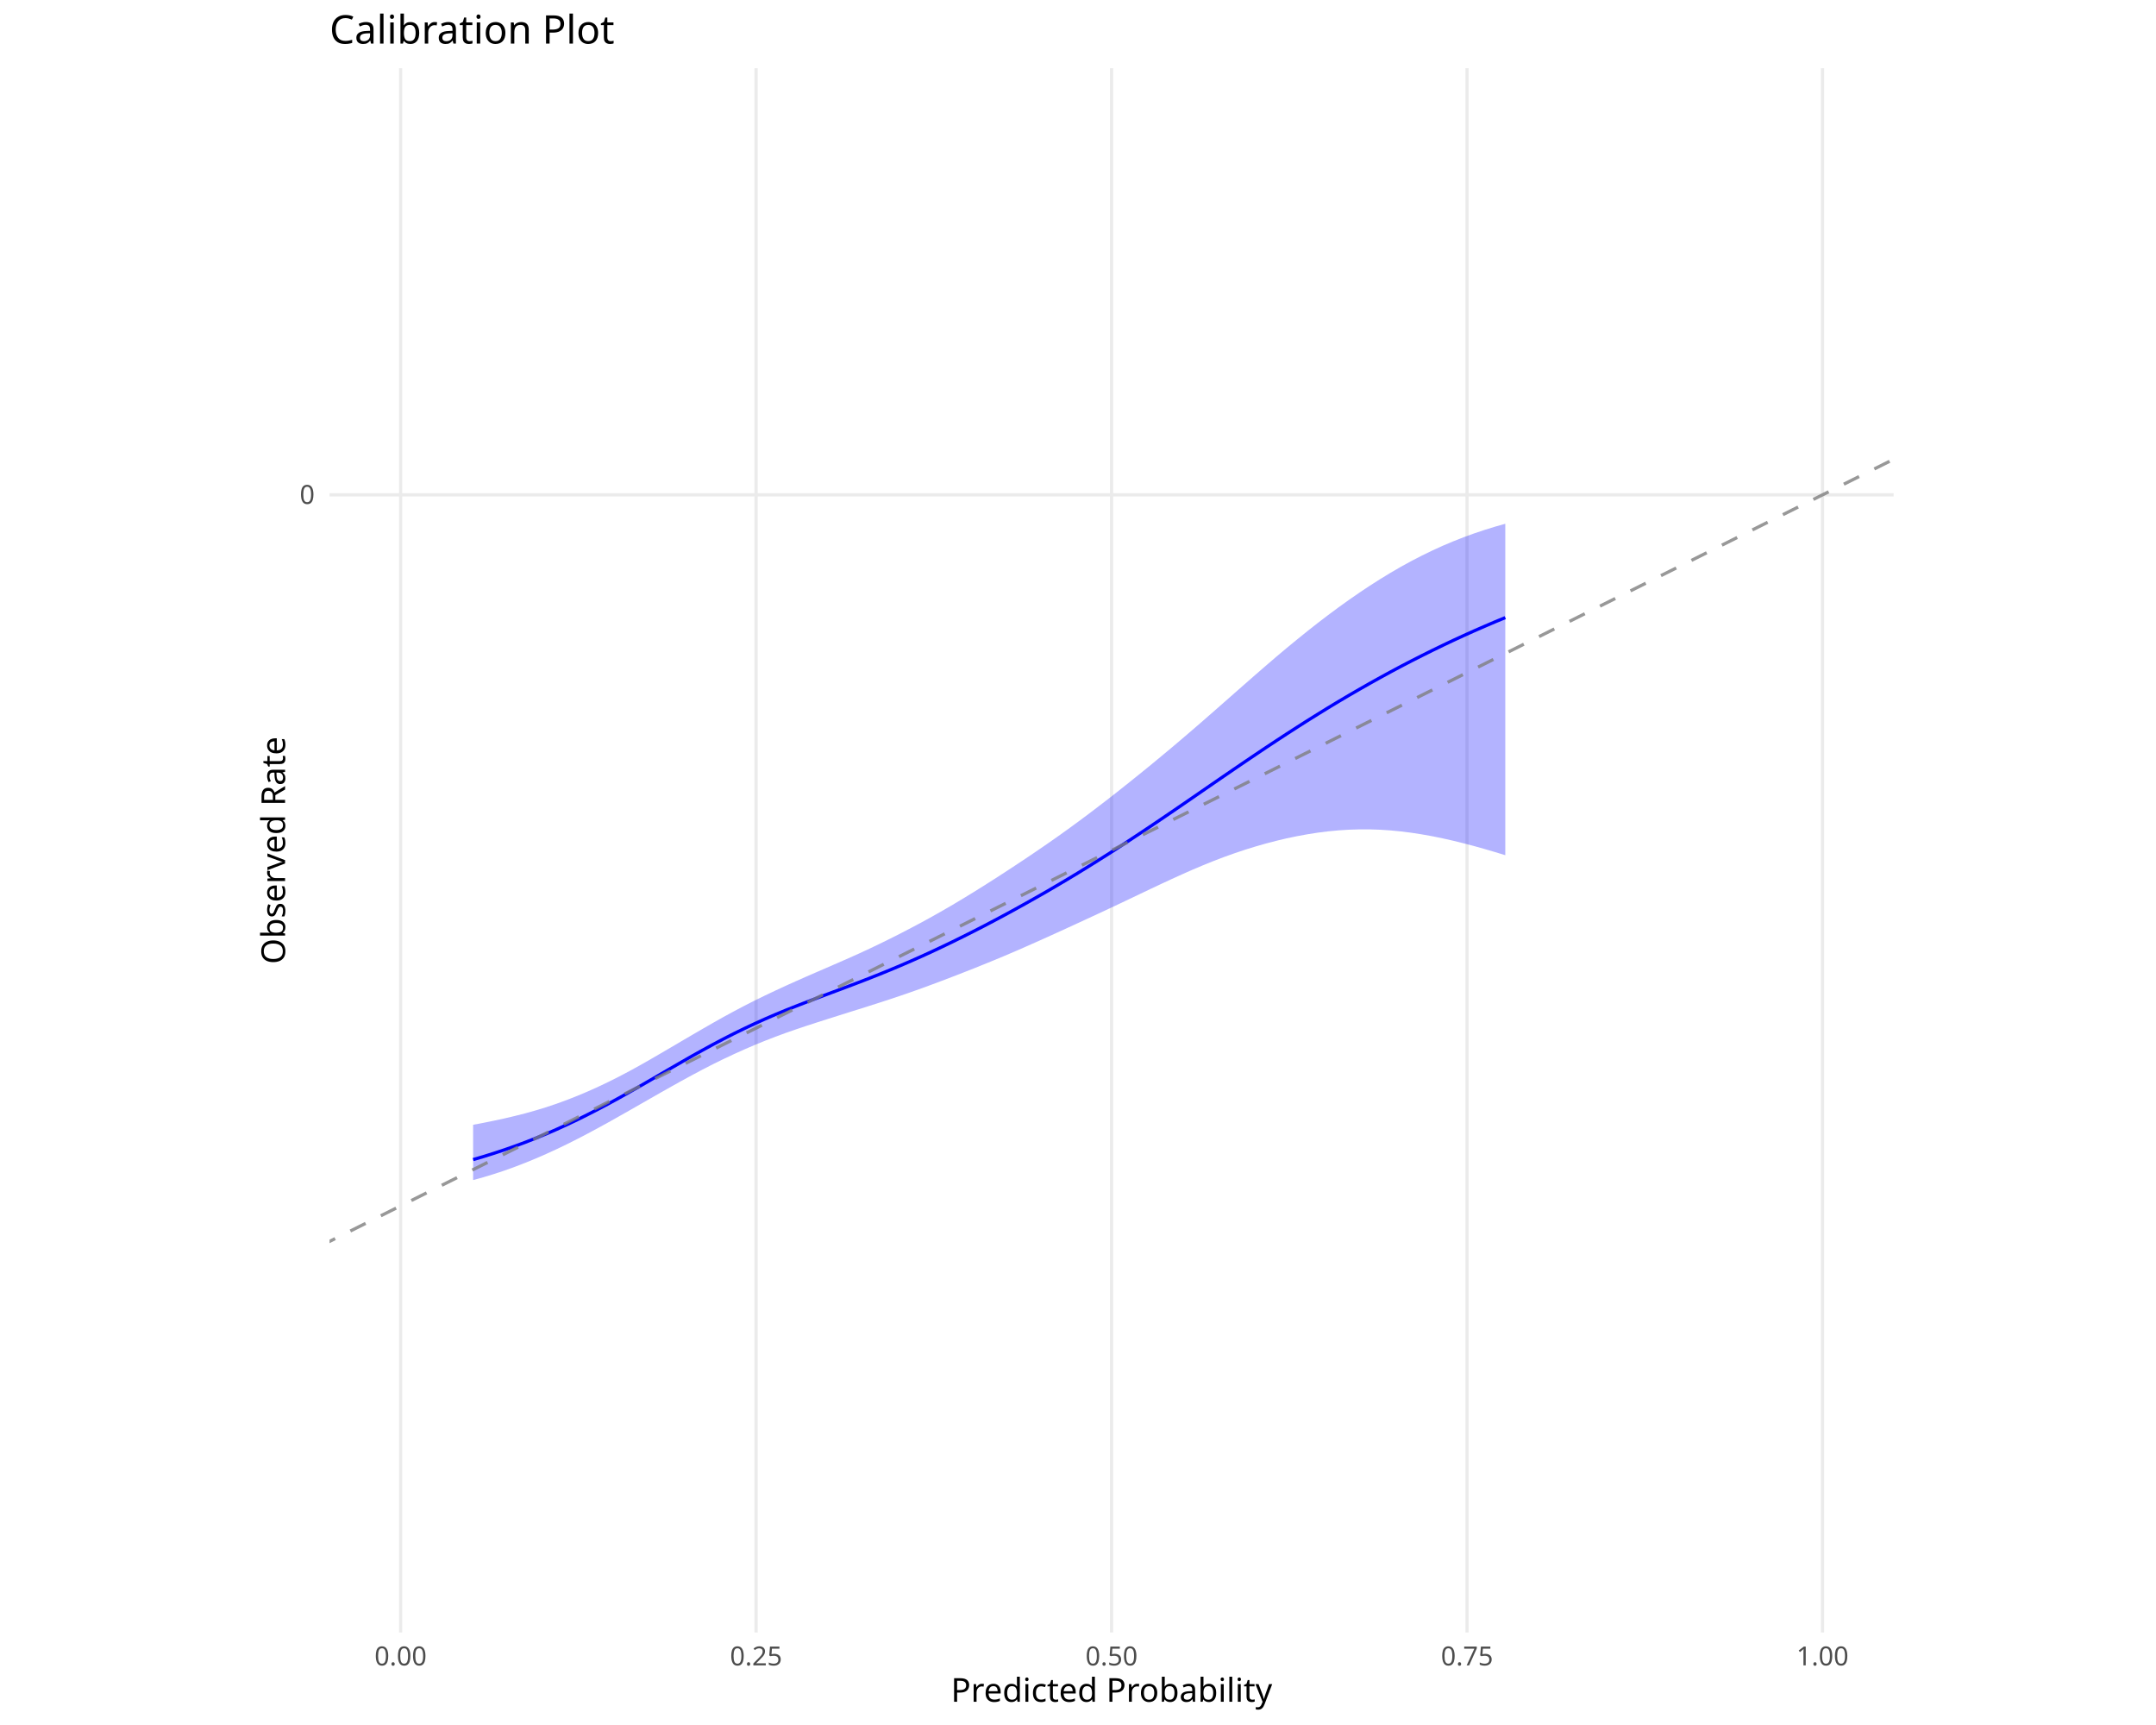
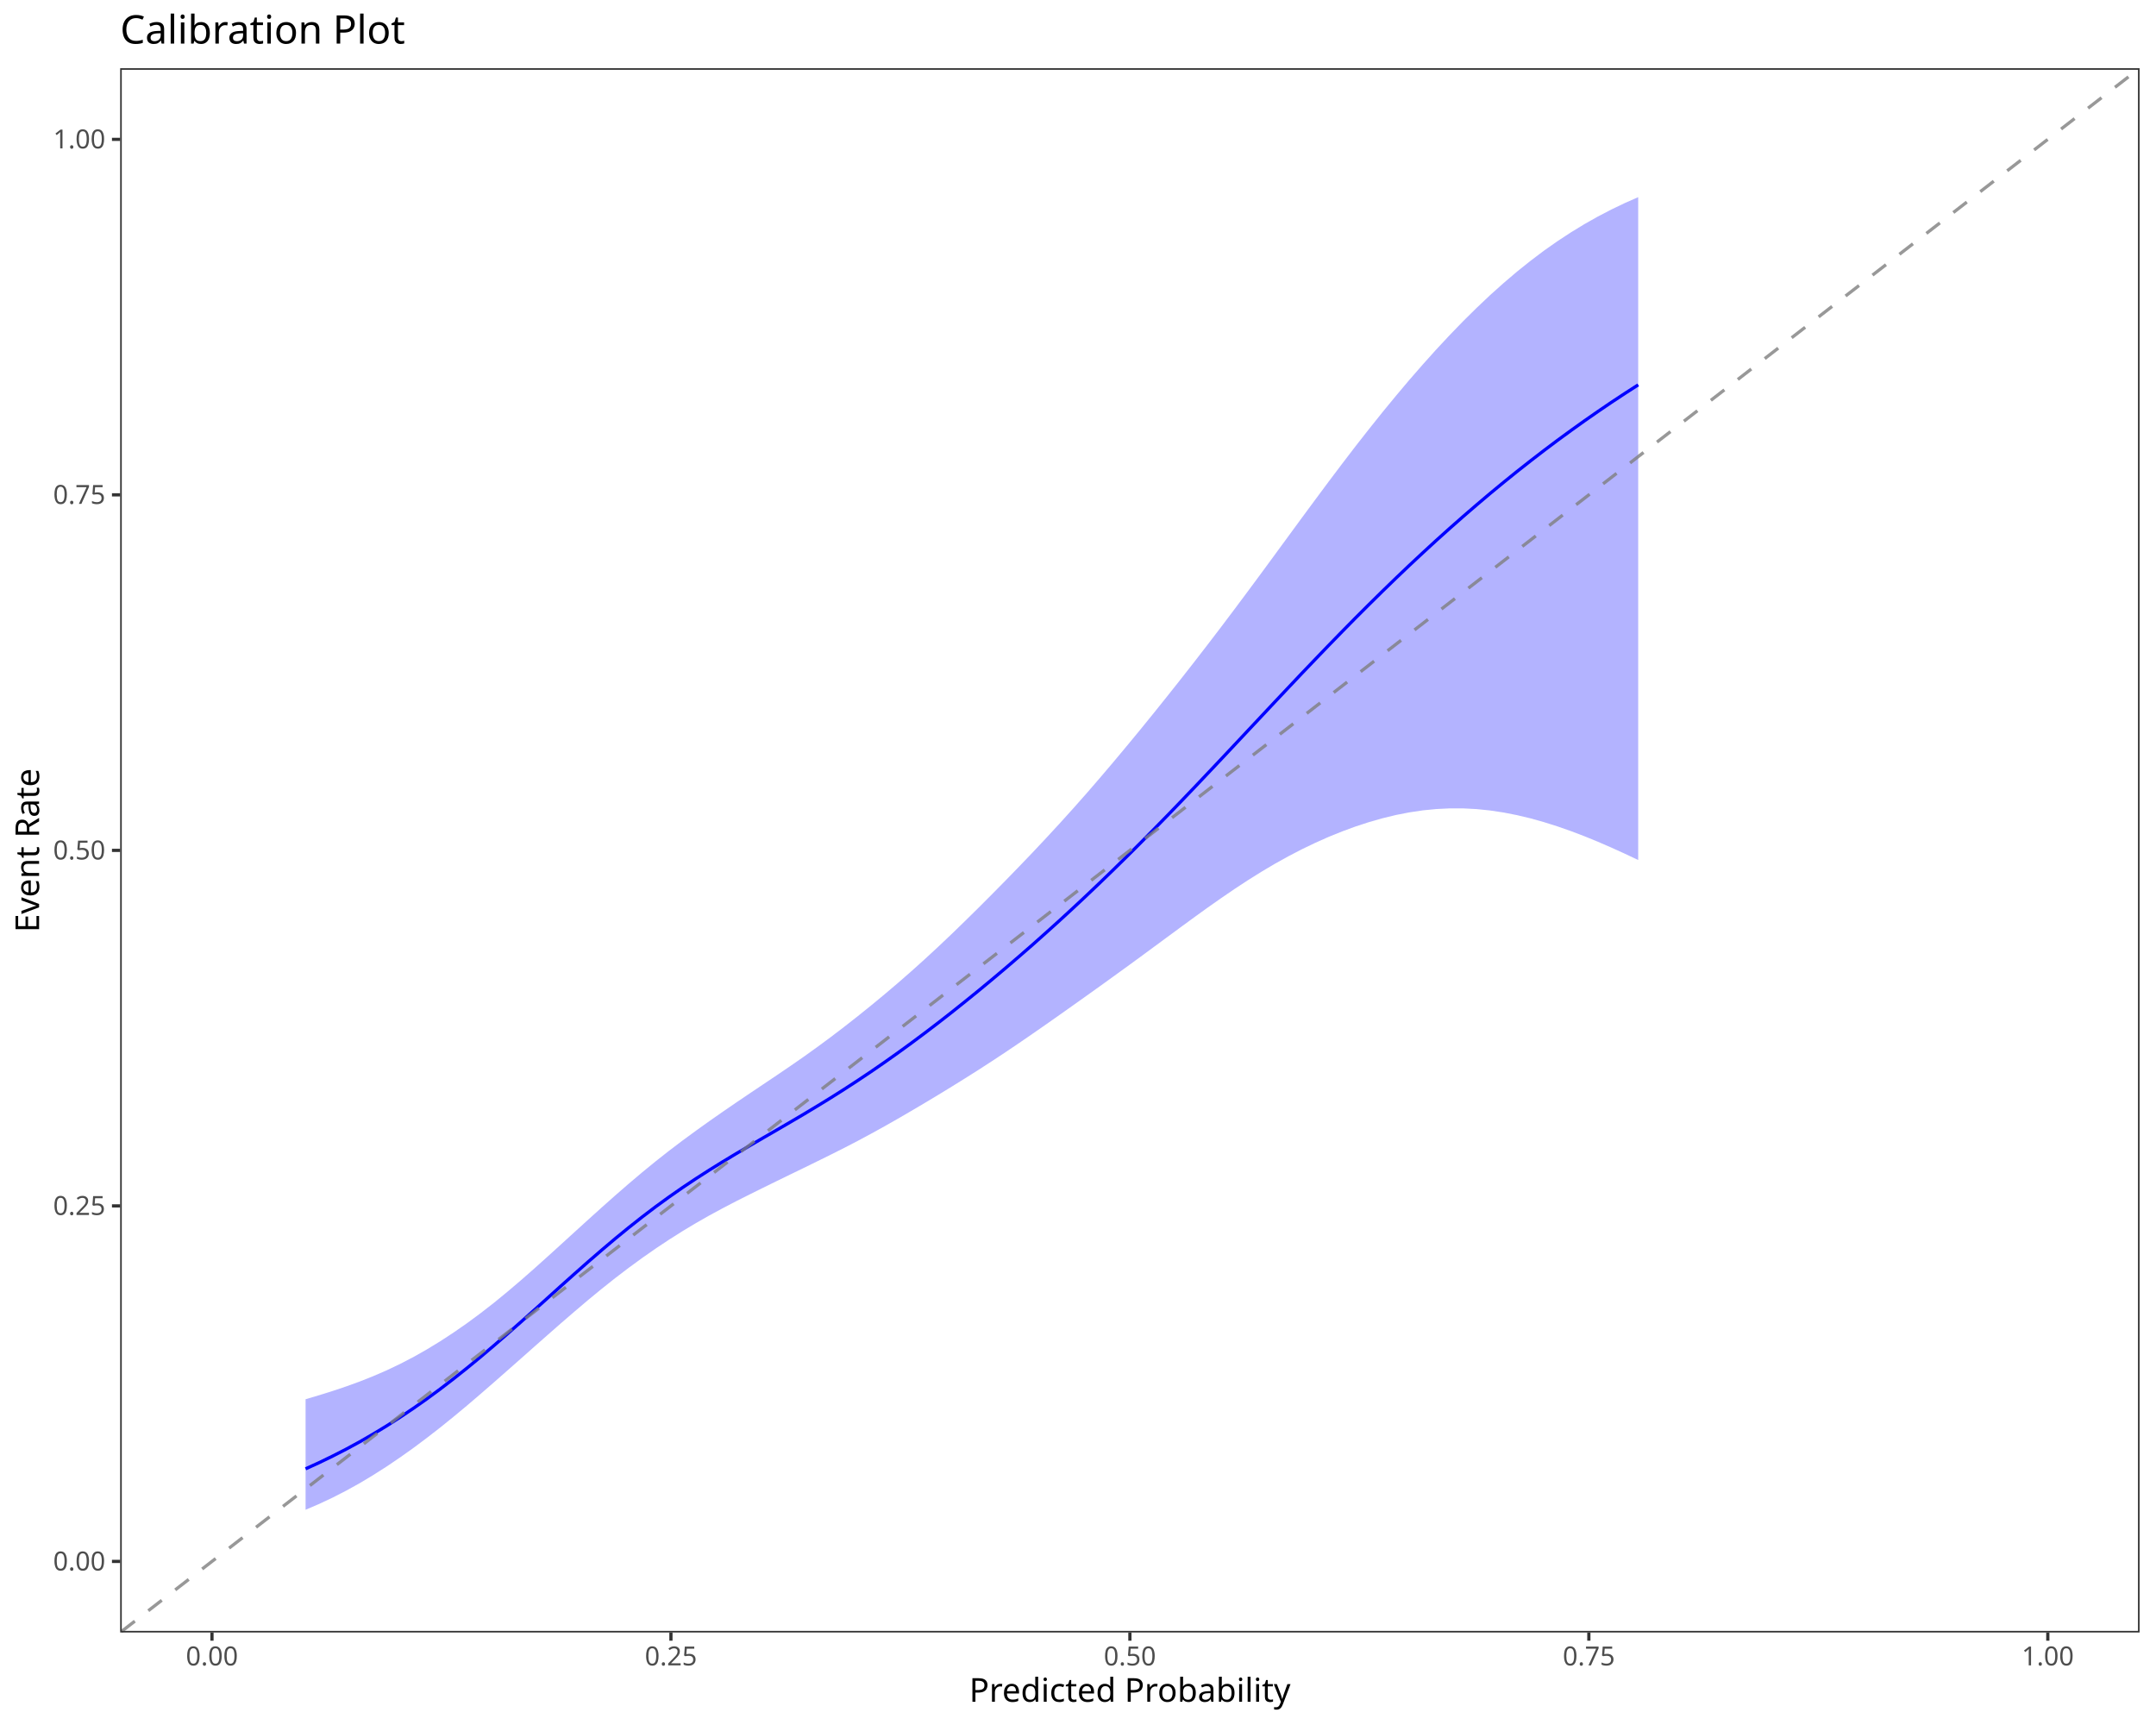
<svg xmlns="http://www.w3.org/2000/svg" class="svglite" data-engine-version="2.0" width="720.00pt" height="576.00pt" viewBox="0 0 720.00 576.00">
  <defs>
    <style type="text/css">
    .svglite line, .svglite polyline, .svglite polygon, .svglite path, .svglite rect, .svglite circle {
      fill: none;
      stroke: #000000;
      stroke-linecap: round;
      stroke-linejoin: round;
      stroke-miterlimit: 10.00;
    }
  </style>
  </defs>
  <rect width="100%" height="100%" style="stroke: none; fill: #FFFFFF;" />
  <defs>
    <clipPath id="cpMC4wMHw3MjAuMDB8MC4wMHw1NzYuMDA=">
      <rect x="0.00" y="0.00" width="720.00" height="576.00" />
    </clipPath>
  </defs>
  <g clip-path="url(#cpMC4wMHw3MjAuMDB8MC4wMHw1NzYuMDA=)">
- </g>
+     <rect x="0.00" y="0.00" width="720.00" height="576.00" style="stroke-width: 1.07; stroke: #FFFFFF; fill: #FFFFFF;" />
+   </g>
  <defs>
-     <clipPath id="cpODIuMTV8NjM3Ljg1fDAuMDB8NTc2LjAw">
-       <rect x="82.15" y="0.00" width="555.71" height="576.00" />
+     <clipPath id="cpNDAuMTN8NzE0LjUyfDIyLjc4fDU0NS4xMQ==">
+       <rect x="40.13" y="22.78" width="674.39" height="522.33" />
    </clipPath>
  </defs>
-   <g clip-path="url(#cpODIuMTV8NjM3Ljg1fDAuMDB8NTc2LjAw)">
- </g>
-   <g clip-path="url(#cpMC4wMHw3MjAuMDB8MC4wMHw1NzYuMDA=)">
- </g>
-   <defs>
-     <clipPath id="cpMTEwLjA1fDYzMi4zN3wyMi43OHw1NDUuMTE=">
-       <rect x="110.05" y="22.78" width="522.33" height="522.33" />
-     </clipPath>
-   </defs>
-   <g clip-path="url(#cpMTEwLjA1fDYzMi4zN3wyMi43OHw1NDUuMTE=)">
-     <polyline points="110.05,165.24 632.37,165.24 " style="stroke-width: 1.07; stroke: #EBEBEB; stroke-linecap: butt;" />
-     <polyline points="110.05,-72.19 632.37,-72.19 " style="stroke-width: 1.07; stroke: #EBEBEB; stroke-linecap: butt;" />
-     <polyline points="133.79,545.11 133.79,22.78 " style="stroke-width: 1.07; stroke: #EBEBEB; stroke-linecap: butt;" />
-     <polyline points="252.50,545.11 252.50,22.78 " style="stroke-width: 1.07; stroke: #EBEBEB; stroke-linecap: butt;" />
-     <polyline points="371.21,545.11 371.21,22.78 " style="stroke-width: 1.07; stroke: #EBEBEB; stroke-linecap: butt;" />
-     <polyline points="489.92,545.11 489.92,22.78 " style="stroke-width: 1.07; stroke: #EBEBEB; stroke-linecap: butt;" />
-     <polyline points="608.63,545.11 608.63,22.78 " style="stroke-width: 1.07; stroke: #EBEBEB; stroke-linecap: butt;" />
-     <polygon points="158.00,375.58 161.49,374.92 164.97,374.21 168.45,373.46 171.93,372.64 175.41,371.76 178.89,370.78 182.38,369.72 185.86,368.55 189.34,367.28 192.82,365.91 196.30,364.44 199.78,362.88 203.27,361.22 206.75,359.47 210.23,357.63 213.71,355.72 217.19,353.74 220.67,351.72 224.16,349.68 227.64,347.63 231.12,345.59 234.60,343.57 238.08,341.57 241.56,339.61 245.05,337.71 248.53,335.87 252.01,334.10 255.49,332.40 258.97,330.75 262.45,329.14 265.94,327.57 269.42,326.03 272.90,324.52 276.38,323.01 279.86,321.50 283.34,319.97 286.83,318.41 290.31,316.80 293.79,315.14 297.27,313.43 300.75,311.67 304.23,309.86 307.72,308.01 311.20,306.10 314.68,304.13 318.16,302.11 321.64,300.03 325.12,297.90 328.61,295.72 332.09,293.51 335.57,291.26 339.05,288.98 342.53,286.67 346.01,284.32 349.50,281.93 352.98,279.50 356.46,277.01 359.94,274.47 363.42,271.88 366.90,269.23 370.39,266.55 373.87,263.82 377.35,261.05 380.83,258.25 384.31,255.42 387.79,252.54 391.28,249.64 394.76,246.69 398.24,243.71 401.72,240.70 405.20,237.66 408.68,234.60 412.17,231.53 415.65,228.47 419.13,225.42 422.61,222.40 426.09,219.41 429.57,216.48 433.06,213.61 436.54,210.80 440.02,208.06 443.50,205.40 446.98,202.82 450.46,200.32 453.95,197.91 457.43,195.59 460.91,193.37 464.39,191.25 467.87,189.23 471.35,187.32 474.84,185.52 478.32,183.83 481.80,182.24 485.28,180.77 488.76,179.40 492.24,178.13 495.73,176.96 499.21,175.88 502.69,174.89 502.69,285.56 499.21,284.50 495.73,283.48 492.24,282.50 488.76,281.59 485.28,280.73 481.80,279.94 478.32,279.23 474.84,278.61 471.35,278.07 467.87,277.63 464.39,277.29 460.91,277.06 457.43,276.94 453.95,276.94 450.46,277.05 446.98,277.27 443.50,277.60 440.02,278.04 436.54,278.59 433.06,279.23 429.57,279.96 426.09,280.79 422.61,281.70 419.13,282.70 415.65,283.78 412.17,284.95 408.68,286.20 405.20,287.53 401.72,288.94 398.24,290.41 394.76,291.95 391.28,293.53 387.79,295.15 384.31,296.79 380.83,298.45 377.35,300.11 373.87,301.76 370.39,303.40 366.90,305.03 363.42,306.64 359.94,308.25 356.46,309.85 352.98,311.44 349.50,313.02 346.01,314.58 342.53,316.12 339.05,317.64 335.57,319.13 332.09,320.58 328.61,322.00 325.12,323.40 321.64,324.77 318.16,326.12 314.68,327.45 311.20,328.75 307.72,330.03 304.23,331.27 300.75,332.47 297.27,333.64 293.79,334.77 290.31,335.88 286.83,336.98 283.34,338.07 279.86,339.17 276.38,340.27 272.90,341.38 269.42,342.51 265.94,343.68 262.45,344.89 258.97,346.17 255.49,347.52 252.01,348.94 248.53,350.44 245.05,352.01 241.56,353.65 238.08,355.36 234.60,357.15 231.12,359.00 227.64,360.90 224.16,362.84 220.67,364.81 217.19,366.80 213.71,368.79 210.23,370.78 206.75,372.75 203.27,374.71 199.78,376.62 196.30,378.50 192.82,380.31 189.34,382.06 185.86,383.73 182.38,385.33 178.89,386.85 175.41,388.28 171.93,389.62 168.45,390.87 164.97,392.02 161.49,393.08 158.00,394.04 " style="stroke-width: 0.00; stroke: none; stroke-linecap: butt; fill: #0000FF; fill-opacity: 0.30;" />
-     <polyline points="158.00,375.58 161.49,374.92 164.97,374.21 168.45,373.46 171.93,372.64 175.41,371.76 178.89,370.78 182.38,369.72 185.86,368.55 189.34,367.28 192.82,365.91 196.30,364.44 199.78,362.88 203.27,361.22 206.75,359.47 210.23,357.63 213.71,355.72 217.19,353.74 220.67,351.72 224.16,349.68 227.64,347.63 231.12,345.59 234.60,343.57 238.08,341.57 241.56,339.61 245.05,337.71 248.53,335.87 252.01,334.10 255.49,332.40 258.97,330.75 262.45,329.14 265.94,327.57 269.42,326.03 272.90,324.52 276.38,323.01 279.86,321.50 283.34,319.97 286.83,318.41 290.31,316.80 293.79,315.14 297.27,313.43 300.75,311.67 304.23,309.86 307.72,308.01 311.20,306.10 314.68,304.13 318.16,302.11 321.64,300.03 325.12,297.90 328.61,295.72 332.09,293.51 335.57,291.26 339.05,288.98 342.53,286.67 346.01,284.32 349.50,281.93 352.98,279.50 356.46,277.01 359.94,274.47 363.42,271.88 366.90,269.23 370.39,266.55 373.87,263.82 377.35,261.05 380.83,258.25 384.31,255.42 387.79,252.54 391.28,249.64 394.76,246.69 398.24,243.71 401.72,240.70 405.20,237.66 408.68,234.60 412.17,231.53 415.65,228.47 419.13,225.42 422.61,222.40 426.09,219.41 429.57,216.48 433.06,213.61 436.54,210.80 440.02,208.06 443.50,205.40 446.98,202.82 450.46,200.32 453.95,197.91 457.43,195.59 460.91,193.37 464.39,191.25 467.87,189.23 471.35,187.32 474.84,185.52 478.32,183.83 481.80,182.24 485.28,180.77 488.76,179.40 492.24,178.13 495.73,176.96 499.21,175.88 502.69,174.89 " style="stroke-width: 1.07; stroke: none; stroke-linecap: butt;" />
-     <polyline points="502.69,285.56 499.21,284.50 495.73,283.48 492.24,282.50 488.76,281.59 485.28,280.73 481.80,279.94 478.32,279.23 474.84,278.61 471.35,278.07 467.87,277.63 464.39,277.29 460.91,277.06 457.43,276.94 453.95,276.94 450.46,277.05 446.98,277.27 443.50,277.60 440.02,278.04 436.54,278.59 433.06,279.23 429.57,279.96 426.09,280.79 422.61,281.70 419.13,282.70 415.65,283.78 412.17,284.95 408.68,286.20 405.20,287.53 401.72,288.94 398.24,290.41 394.76,291.95 391.28,293.53 387.79,295.15 384.31,296.79 380.83,298.45 377.35,300.11 373.87,301.76 370.39,303.40 366.90,305.03 363.42,306.64 359.94,308.25 356.46,309.85 352.98,311.44 349.50,313.02 346.01,314.58 342.53,316.12 339.05,317.64 335.57,319.13 332.09,320.58 328.61,322.00 325.12,323.40 321.64,324.77 318.16,326.12 314.68,327.45 311.20,328.75 307.72,330.03 304.23,331.27 300.75,332.47 297.27,333.64 293.79,334.77 290.31,335.88 286.83,336.98 283.34,338.07 279.86,339.17 276.38,340.27 272.90,341.38 269.42,342.51 265.94,343.68 262.45,344.89 258.97,346.17 255.49,347.52 252.01,348.94 248.53,350.44 245.05,352.01 241.56,353.65 238.08,355.36 234.60,357.15 231.12,359.00 227.64,360.90 224.16,362.84 220.67,364.81 217.19,366.80 213.71,368.79 210.23,370.78 206.75,372.75 203.27,374.71 199.78,376.62 196.30,378.50 192.82,380.31 189.34,382.06 185.86,383.73 182.38,385.33 178.89,386.85 175.41,388.28 171.93,389.62 168.45,390.87 164.97,392.02 161.49,393.08 158.00,394.04 " style="stroke-width: 1.07; stroke: none; stroke-linecap: butt;" />
-     <polyline points="158.00,387.20 161.49,386.18 164.97,385.09 168.45,383.94 171.93,382.72 175.41,381.43 178.89,380.06 182.38,378.63 185.86,377.12 189.34,375.53 192.82,373.88 196.30,372.15 199.78,370.36 203.27,368.51 206.75,366.61 210.23,364.66 213.71,362.68 217.19,360.67 220.67,358.64 224.16,356.62 227.64,354.61 231.12,352.62 234.60,350.68 238.08,348.78 241.56,346.94 245.05,345.16 248.53,343.46 252.01,341.82 255.49,340.25 258.97,338.75 262.45,337.31 265.94,335.92 269.42,334.57 272.90,333.25 276.38,331.94 279.86,330.64 283.34,329.33 286.83,328.01 290.31,326.66 293.79,325.28 297.27,323.86 300.75,322.40 304.23,320.90 307.72,319.35 311.20,317.76 314.68,316.12 318.16,314.45 321.64,312.73 325.12,310.98 328.61,309.19 332.09,307.36 335.57,305.50 339.05,303.60 342.53,301.67 346.01,299.71 349.50,297.72 352.98,295.68 356.46,293.62 359.94,291.52 363.42,289.38 366.90,287.20 370.39,285.00 373.87,282.76 377.35,280.48 380.83,278.18 384.31,275.86 387.79,273.51 391.28,271.14 394.76,268.76 398.24,266.37 401.72,263.97 405.20,261.57 408.68,259.18 412.17,256.79 415.65,254.42 419.13,252.07 422.61,249.73 426.09,247.43 429.57,245.15 433.06,242.90 436.54,240.68 440.02,238.51 443.50,236.36 446.98,234.26 450.46,232.20 453.95,230.18 457.43,228.20 460.91,226.26 464.39,224.36 467.87,222.50 471.35,220.69 474.84,218.92 478.32,217.19 481.80,215.50 485.28,213.85 488.76,212.25 492.24,210.68 495.73,209.16 499.21,207.67 502.69,206.23 " style="stroke-width: 1.07; stroke: #0000FF; stroke-linecap: butt;" />
-     <line x1="-412.28" y1="675.69" x2="1154.70" y2="-107.80" style="stroke-width: 1.07; stroke: #7F7F7F; stroke-opacity: 0.80; stroke-dasharray: 5.69,5.69; stroke-linecap: butt;" />
+   <g clip-path="url(#cpNDAuMTN8NzE0LjUyfDIyLjc4fDU0NS4xMQ==)">
+     <rect x="40.13" y="22.78" width="674.39" height="522.33" style="stroke-width: 1.07; stroke: none; fill: #FFFFFF;" />
+     <polygon points="102.05,467.22 106.55,465.89 111.04,464.48 115.54,462.97 120.04,461.34 124.53,459.56 129.03,457.62 133.52,455.48 138.02,453.15 142.51,450.61 147.01,447.87 151.50,444.93 156.00,441.81 160.49,438.49 164.99,434.99 169.48,431.31 173.98,427.48 178.47,423.54 182.97,419.50 187.46,415.42 191.96,411.32 196.45,407.24 200.95,403.18 205.44,399.19 209.94,395.28 214.43,391.48 218.93,387.80 223.43,384.26 227.92,380.85 232.42,377.55 236.91,374.34 241.41,371.20 245.90,368.12 250.40,365.08 254.89,362.07 259.39,359.05 263.88,356.00 268.38,352.88 272.87,349.66 277.37,346.34 281.86,342.92 286.36,339.39 290.85,335.78 295.35,332.06 299.84,328.25 304.34,324.32 308.83,320.28 313.33,316.12 317.83,311.86 322.32,307.50 326.82,303.07 331.31,298.57 335.81,294.01 340.30,289.39 344.80,284.70 349.29,279.92 353.79,275.05 358.28,270.08 362.78,265.00 367.27,259.81 371.77,254.52 376.26,249.14 380.76,243.69 385.25,238.16 389.75,232.55 394.24,226.88 398.74,221.14 403.23,215.33 407.73,209.44 412.22,203.48 416.72,197.45 421.22,191.37 425.71,185.25 430.21,179.11 434.70,172.98 439.20,166.89 443.69,160.84 448.19,154.88 452.68,149.01 457.18,143.27 461.67,137.65 466.17,132.18 470.66,126.85 475.16,121.69 479.65,116.69 484.15,111.87 488.64,107.23 493.14,102.79 497.63,98.54 502.13,94.51 506.62,90.69 511.12,87.09 515.61,83.70 520.11,80.54 524.61,77.59 529.10,74.85 533.60,72.31 538.09,69.97 542.59,67.81 547.08,65.83 547.08,287.17 542.59,285.05 538.09,283.01 533.60,281.06 529.10,279.22 524.61,277.51 520.11,275.94 515.61,274.52 511.12,273.26 506.62,272.19 502.13,271.31 497.63,270.63 493.14,270.17 488.64,269.93 484.15,269.93 479.65,270.15 475.16,270.59 470.66,271.26 466.17,272.14 461.67,273.23 457.18,274.51 452.68,275.98 448.19,277.63 443.69,279.45 439.20,281.45 434.70,283.61 430.21,285.95 425.71,288.45 421.22,291.11 416.72,293.93 412.22,296.88 407.73,299.95 403.23,303.11 398.74,306.35 394.24,309.64 389.75,312.95 385.25,316.26 380.76,319.57 376.26,322.85 371.77,326.10 367.27,329.34 362.78,332.55 358.28,335.75 353.79,338.93 349.29,342.09 344.80,345.21 340.30,348.30 335.81,351.33 331.31,354.30 326.82,357.21 322.32,360.05 317.83,362.84 313.33,365.59 308.83,368.29 304.34,370.94 299.84,373.56 295.35,376.11 290.85,378.59 286.36,381.00 281.86,383.33 277.37,385.59 272.87,387.81 268.38,390.01 263.88,392.19 259.39,394.38 254.89,396.58 250.40,398.81 245.90,401.07 241.41,403.41 236.91,405.84 232.42,408.40 227.92,411.10 223.43,413.94 218.93,416.93 214.43,420.07 209.94,423.35 205.44,426.78 200.95,430.35 196.45,434.05 191.96,437.86 187.46,441.74 182.97,445.68 178.47,449.65 173.98,453.63 169.48,457.60 164.99,461.55 160.49,465.46 156.00,469.30 151.50,473.04 147.01,476.67 142.51,480.16 138.02,483.52 133.52,486.71 129.03,489.75 124.53,492.61 120.04,495.30 115.54,497.79 111.04,500.09 106.55,502.20 102.05,504.13 " style="stroke-width: 0.00; stroke: none; stroke-linecap: butt; fill: #0000FF; fill-opacity: 0.30;" />
+     <polyline points="102.05,467.22 106.55,465.89 111.04,464.48 115.54,462.97 120.04,461.34 124.53,459.56 129.03,457.62 133.52,455.48 138.02,453.15 142.51,450.61 147.01,447.87 151.50,444.93 156.00,441.81 160.49,438.49 164.99,434.99 169.48,431.31 173.98,427.48 178.47,423.54 182.97,419.50 187.46,415.42 191.96,411.32 196.45,407.24 200.95,403.18 205.44,399.19 209.94,395.28 214.43,391.48 218.93,387.80 223.43,384.26 227.92,380.85 232.42,377.55 236.91,374.34 241.41,371.20 245.90,368.12 250.40,365.08 254.89,362.07 259.39,359.05 263.88,356.00 268.38,352.88 272.87,349.66 277.37,346.34 281.86,342.92 286.36,339.39 290.85,335.78 295.35,332.06 299.84,328.25 304.34,324.32 308.83,320.28 313.33,316.12 317.83,311.86 322.32,307.50 326.82,303.07 331.31,298.57 335.81,294.01 340.30,289.39 344.80,284.70 349.29,279.92 353.79,275.05 358.28,270.08 362.78,265.00 367.27,259.81 371.77,254.52 376.26,249.14 380.76,243.69 385.25,238.16 389.75,232.55 394.24,226.88 398.74,221.14 403.23,215.33 407.73,209.44 412.22,203.48 416.72,197.45 421.22,191.37 425.71,185.25 430.21,179.11 434.70,172.98 439.20,166.89 443.69,160.84 448.19,154.88 452.68,149.01 457.18,143.27 461.67,137.65 466.17,132.18 470.66,126.85 475.16,121.69 479.65,116.69 484.15,111.87 488.64,107.23 493.14,102.79 497.63,98.54 502.13,94.51 506.62,90.69 511.12,87.09 515.61,83.70 520.11,80.54 524.61,77.59 529.10,74.85 533.60,72.31 538.09,69.97 542.59,67.81 547.08,65.83 " style="stroke-width: 1.07; stroke: none; stroke-linecap: butt;" />
+     <polyline points="547.08,287.17 542.59,285.05 538.09,283.01 533.60,281.06 529.10,279.22 524.61,277.51 520.11,275.94 515.61,274.52 511.12,273.26 506.62,272.19 502.13,271.31 497.63,270.63 493.14,270.17 488.64,269.93 484.15,269.93 479.65,270.15 475.16,270.59 470.66,271.26 466.17,272.14 461.67,273.23 457.18,274.51 452.68,275.98 448.19,277.63 443.69,279.45 439.20,281.45 434.70,283.61 430.21,285.95 425.71,288.45 421.22,291.11 416.72,293.93 412.22,296.88 407.73,299.95 403.23,303.11 398.74,306.35 394.24,309.64 389.75,312.95 385.25,316.26 380.76,319.57 376.26,322.85 371.77,326.10 367.27,329.34 362.78,332.55 358.28,335.75 353.79,338.93 349.29,342.09 344.80,345.21 340.30,348.30 335.81,351.33 331.31,354.30 326.82,357.21 322.32,360.05 317.83,362.84 313.33,365.59 308.83,368.29 304.34,370.94 299.84,373.56 295.35,376.11 290.85,378.59 286.36,381.00 281.86,383.33 277.37,385.59 272.87,387.81 268.38,390.01 263.88,392.19 259.39,394.38 254.89,396.58 250.40,398.81 245.90,401.07 241.41,403.41 236.91,405.84 232.42,408.40 227.92,411.10 223.43,413.94 218.93,416.93 214.43,420.07 209.94,423.35 205.44,426.78 200.95,430.35 196.45,434.05 191.96,437.86 187.46,441.74 182.97,445.68 178.47,449.65 173.98,453.63 169.48,457.60 164.99,461.55 160.49,465.46 156.00,469.30 151.50,473.04 147.01,476.67 142.51,480.16 138.02,483.52 133.52,486.71 129.03,489.75 124.53,492.61 120.04,495.30 115.54,497.79 111.04,500.09 106.55,502.20 102.05,504.13 " style="stroke-width: 1.07; stroke: none; stroke-linecap: butt;" />
+     <polyline points="102.05,490.46 106.55,488.41 111.04,486.23 115.54,483.93 120.04,481.49 124.53,478.90 129.03,476.18 133.52,473.30 138.02,470.28 142.51,467.12 147.01,463.81 151.50,460.36 156.00,456.78 160.49,453.08 164.99,449.27 169.48,445.37 173.98,441.40 178.47,437.39 182.97,433.34 187.46,429.29 191.96,425.27 196.45,421.30 200.95,417.41 205.44,413.61 209.94,409.93 214.43,406.38 218.93,402.96 223.43,399.69 227.92,396.56 232.42,393.56 236.91,390.68 241.41,387.89 245.90,385.19 250.40,382.55 254.89,379.93 259.39,377.33 263.88,374.71 268.38,372.07 272.87,369.37 277.37,366.61 281.86,363.77 286.36,360.85 290.85,357.85 295.35,354.75 299.84,351.57 304.34,348.30 308.83,344.95 313.33,341.52 317.83,338.01 322.32,334.42 326.82,330.77 331.31,327.05 335.81,323.26 340.30,319.40 344.80,315.48 349.29,311.48 353.79,307.42 358.28,303.29 362.78,299.08 367.27,294.81 371.77,290.46 376.26,286.05 380.76,281.57 385.25,277.02 389.75,272.42 394.24,267.77 398.74,263.07 403.23,258.33 407.73,253.57 412.22,248.79 416.72,243.99 421.22,239.20 425.71,234.41 430.21,229.64 434.70,224.89 439.20,220.19 443.69,215.52 448.19,210.90 452.68,206.34 457.18,201.85 461.67,197.42 466.17,193.06 470.66,188.78 475.16,184.58 479.65,180.45 484.15,176.41 488.64,172.45 493.14,168.57 497.63,164.77 502.13,161.06 506.62,157.43 511.12,153.89 515.61,150.43 520.11,147.05 524.61,143.76 529.10,140.55 533.60,137.42 538.09,134.37 542.59,131.40 547.08,128.51 " style="stroke-width: 1.07; stroke: #0000FF; stroke-linecap: butt;" />
+     <line x1="-634.25" y1="1067.44" x2="1388.91" y2="-499.55" style="stroke-width: 1.07; stroke: #7F7F7F; stroke-opacity: 0.80; stroke-dasharray: 5.69,5.69; stroke-linecap: butt;" />
+     <rect x="40.13" y="22.78" width="674.39" height="522.33" style="stroke-width: 1.07; stroke: #333333;" />
  </g>
  <g clip-path="url(#cpMC4wMHw3MjAuMDB8MC4wMHw1NzYuMDA=)">
-     <text x="105.11" y="168.26" text-anchor="end" style="font-size: 8.80px; fill: #4D4D4D; font-family: sans;" textLength="4.89px" lengthAdjust="spacingAndGlyphs">0</text>
-     <text x="105.11" y="-69.16" text-anchor="end" style="font-size: 8.80px; fill: #4D4D4D; font-family: sans;" textLength="4.89px" lengthAdjust="spacingAndGlyphs">1</text>
-     <text x="133.79" y="556.10" text-anchor="middle" style="font-size: 8.80px; fill: #4D4D4D; font-family: sans;" textLength="17.13px" lengthAdjust="spacingAndGlyphs">0.00</text>
-     <text x="252.50" y="556.10" text-anchor="middle" style="font-size: 8.80px; fill: #4D4D4D; font-family: sans;" textLength="17.13px" lengthAdjust="spacingAndGlyphs">0.25</text>
-     <text x="371.21" y="556.10" text-anchor="middle" style="font-size: 8.80px; fill: #4D4D4D; font-family: sans;" textLength="17.13px" lengthAdjust="spacingAndGlyphs">0.50</text>
-     <text x="489.92" y="556.10" text-anchor="middle" style="font-size: 8.80px; fill: #4D4D4D; font-family: sans;" textLength="17.13px" lengthAdjust="spacingAndGlyphs">0.75</text>
-     <text x="608.63" y="556.10" text-anchor="middle" style="font-size: 8.80px; fill: #4D4D4D; font-family: sans;" textLength="17.13px" lengthAdjust="spacingAndGlyphs">1.00</text>
-     <text x="371.21" y="568.24" text-anchor="middle" style="font-size: 11.00px; font-family: sans;" textLength="100.89px" lengthAdjust="spacingAndGlyphs">Predicted Probability</text>
-     <text transform="translate(95.20,283.95) rotate(-90)" text-anchor="middle" style="font-size: 11.00px; font-family: sans;" textLength="74.00px" lengthAdjust="spacingAndGlyphs">Observed Rate</text>
-     <text x="110.05" y="14.56" style="font-size: 13.20px; font-family: sans;" textLength="89.51px" lengthAdjust="spacingAndGlyphs">Calibration Plot</text>
+     <text x="35.20" y="524.40" text-anchor="end" style="font-size: 8.80px; fill: #4D4D4D; font-family: sans;" textLength="17.13px" lengthAdjust="spacingAndGlyphs">0.00</text>
+     <text x="35.20" y="405.69" text-anchor="end" style="font-size: 8.80px; fill: #4D4D4D; font-family: sans;" textLength="17.13px" lengthAdjust="spacingAndGlyphs">0.25</text>
+     <text x="35.20" y="286.98" text-anchor="end" style="font-size: 8.80px; fill: #4D4D4D; font-family: sans;" textLength="17.13px" lengthAdjust="spacingAndGlyphs">0.50</text>
+     <text x="35.20" y="168.26" text-anchor="end" style="font-size: 8.80px; fill: #4D4D4D; font-family: sans;" textLength="17.13px" lengthAdjust="spacingAndGlyphs">0.75</text>
+     <text x="35.20" y="49.55" text-anchor="end" style="font-size: 8.80px; fill: #4D4D4D; font-family: sans;" textLength="17.13px" lengthAdjust="spacingAndGlyphs">1.00</text>
+     <polyline points="37.39,521.37 40.13,521.37 " style="stroke-width: 1.07; stroke: #333333; stroke-linecap: butt;" />
+     <polyline points="37.39,402.66 40.13,402.66 " style="stroke-width: 1.07; stroke: #333333; stroke-linecap: butt;" />
+     <polyline points="37.39,283.95 40.13,283.95 " style="stroke-width: 1.07; stroke: #333333; stroke-linecap: butt;" />
+     <polyline points="37.39,165.24 40.13,165.24 " style="stroke-width: 1.07; stroke: #333333; stroke-linecap: butt;" />
+     <polyline points="37.39,46.53 40.13,46.53 " style="stroke-width: 1.07; stroke: #333333; stroke-linecap: butt;" />
+     <polyline points="70.79,547.85 70.79,545.11 " style="stroke-width: 1.07; stroke: #333333; stroke-linecap: butt;" />
+     <polyline points="224.06,547.85 224.06,545.11 " style="stroke-width: 1.07; stroke: #333333; stroke-linecap: butt;" />
+     <polyline points="377.33,547.85 377.33,545.11 " style="stroke-width: 1.07; stroke: #333333; stroke-linecap: butt;" />
+     <polyline points="530.60,547.85 530.60,545.11 " style="stroke-width: 1.07; stroke: #333333; stroke-linecap: butt;" />
+     <polyline points="683.87,547.85 683.87,545.11 " style="stroke-width: 1.07; stroke: #333333; stroke-linecap: butt;" />
+     <text x="70.79" y="556.10" text-anchor="middle" style="font-size: 8.80px; fill: #4D4D4D; font-family: sans;" textLength="17.13px" lengthAdjust="spacingAndGlyphs">0.00</text>
+     <text x="224.06" y="556.10" text-anchor="middle" style="font-size: 8.80px; fill: #4D4D4D; font-family: sans;" textLength="17.13px" lengthAdjust="spacingAndGlyphs">0.25</text>
+     <text x="377.33" y="556.10" text-anchor="middle" style="font-size: 8.80px; fill: #4D4D4D; font-family: sans;" textLength="17.13px" lengthAdjust="spacingAndGlyphs">0.50</text>
+     <text x="530.60" y="556.10" text-anchor="middle" style="font-size: 8.80px; fill: #4D4D4D; font-family: sans;" textLength="17.13px" lengthAdjust="spacingAndGlyphs">0.75</text>
+     <text x="683.87" y="556.10" text-anchor="middle" style="font-size: 8.80px; fill: #4D4D4D; font-family: sans;" textLength="17.13px" lengthAdjust="spacingAndGlyphs">1.00</text>
+     <text x="377.33" y="568.24" text-anchor="middle" style="font-size: 11.00px; font-family: sans;" textLength="100.89px" lengthAdjust="spacingAndGlyphs">Predicted Probability</text>
+     <text transform="translate(13.05,283.95) rotate(-90)" text-anchor="middle" style="font-size: 11.00px; font-family: sans;" textLength="54.43px" lengthAdjust="spacingAndGlyphs">Event Rate</text>
+     <text x="40.13" y="14.56" style="font-size: 13.20px; font-family: sans;" textLength="89.51px" lengthAdjust="spacingAndGlyphs">Calibration Plot</text>
  </g>
</svg>
